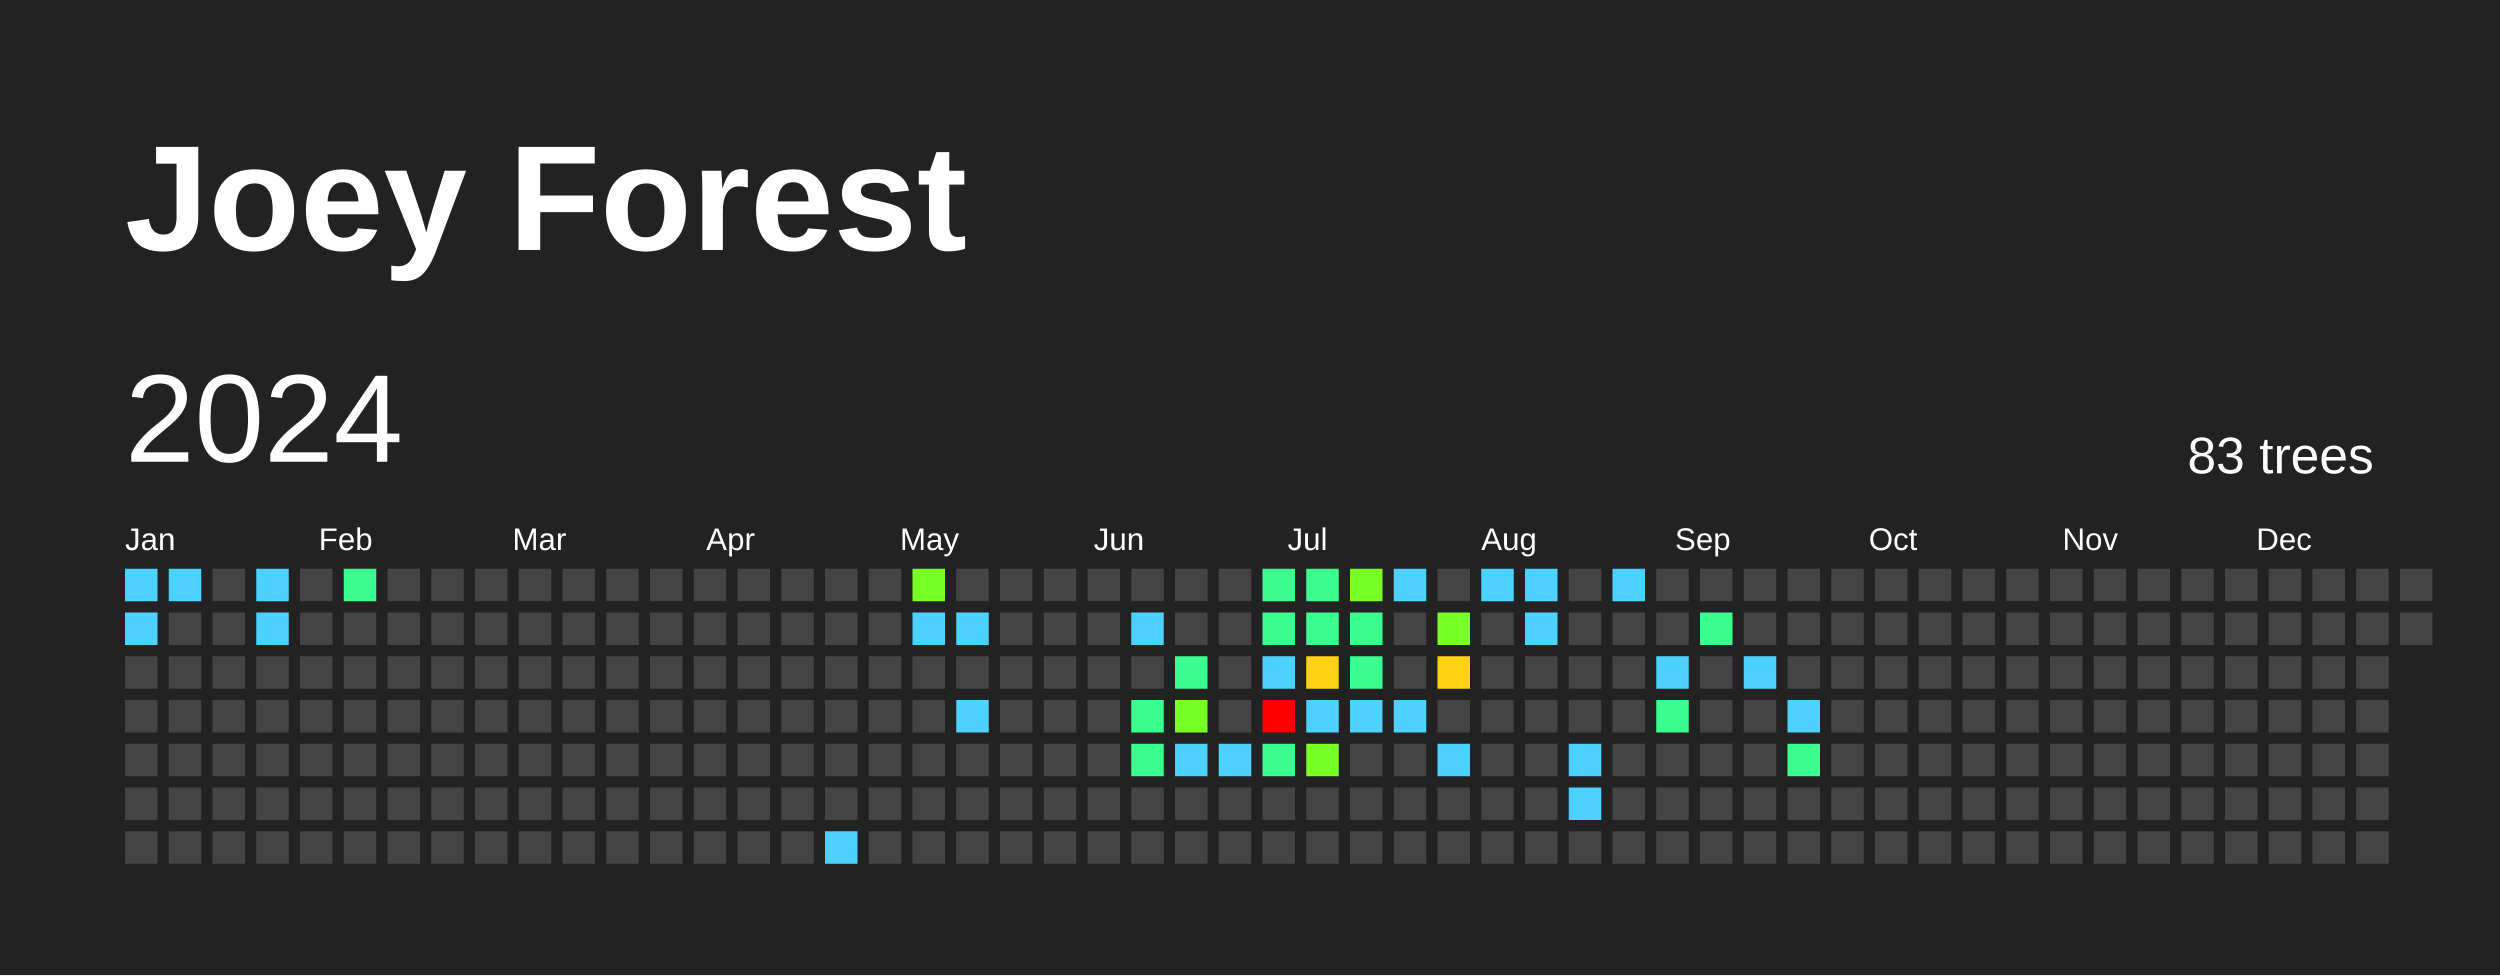
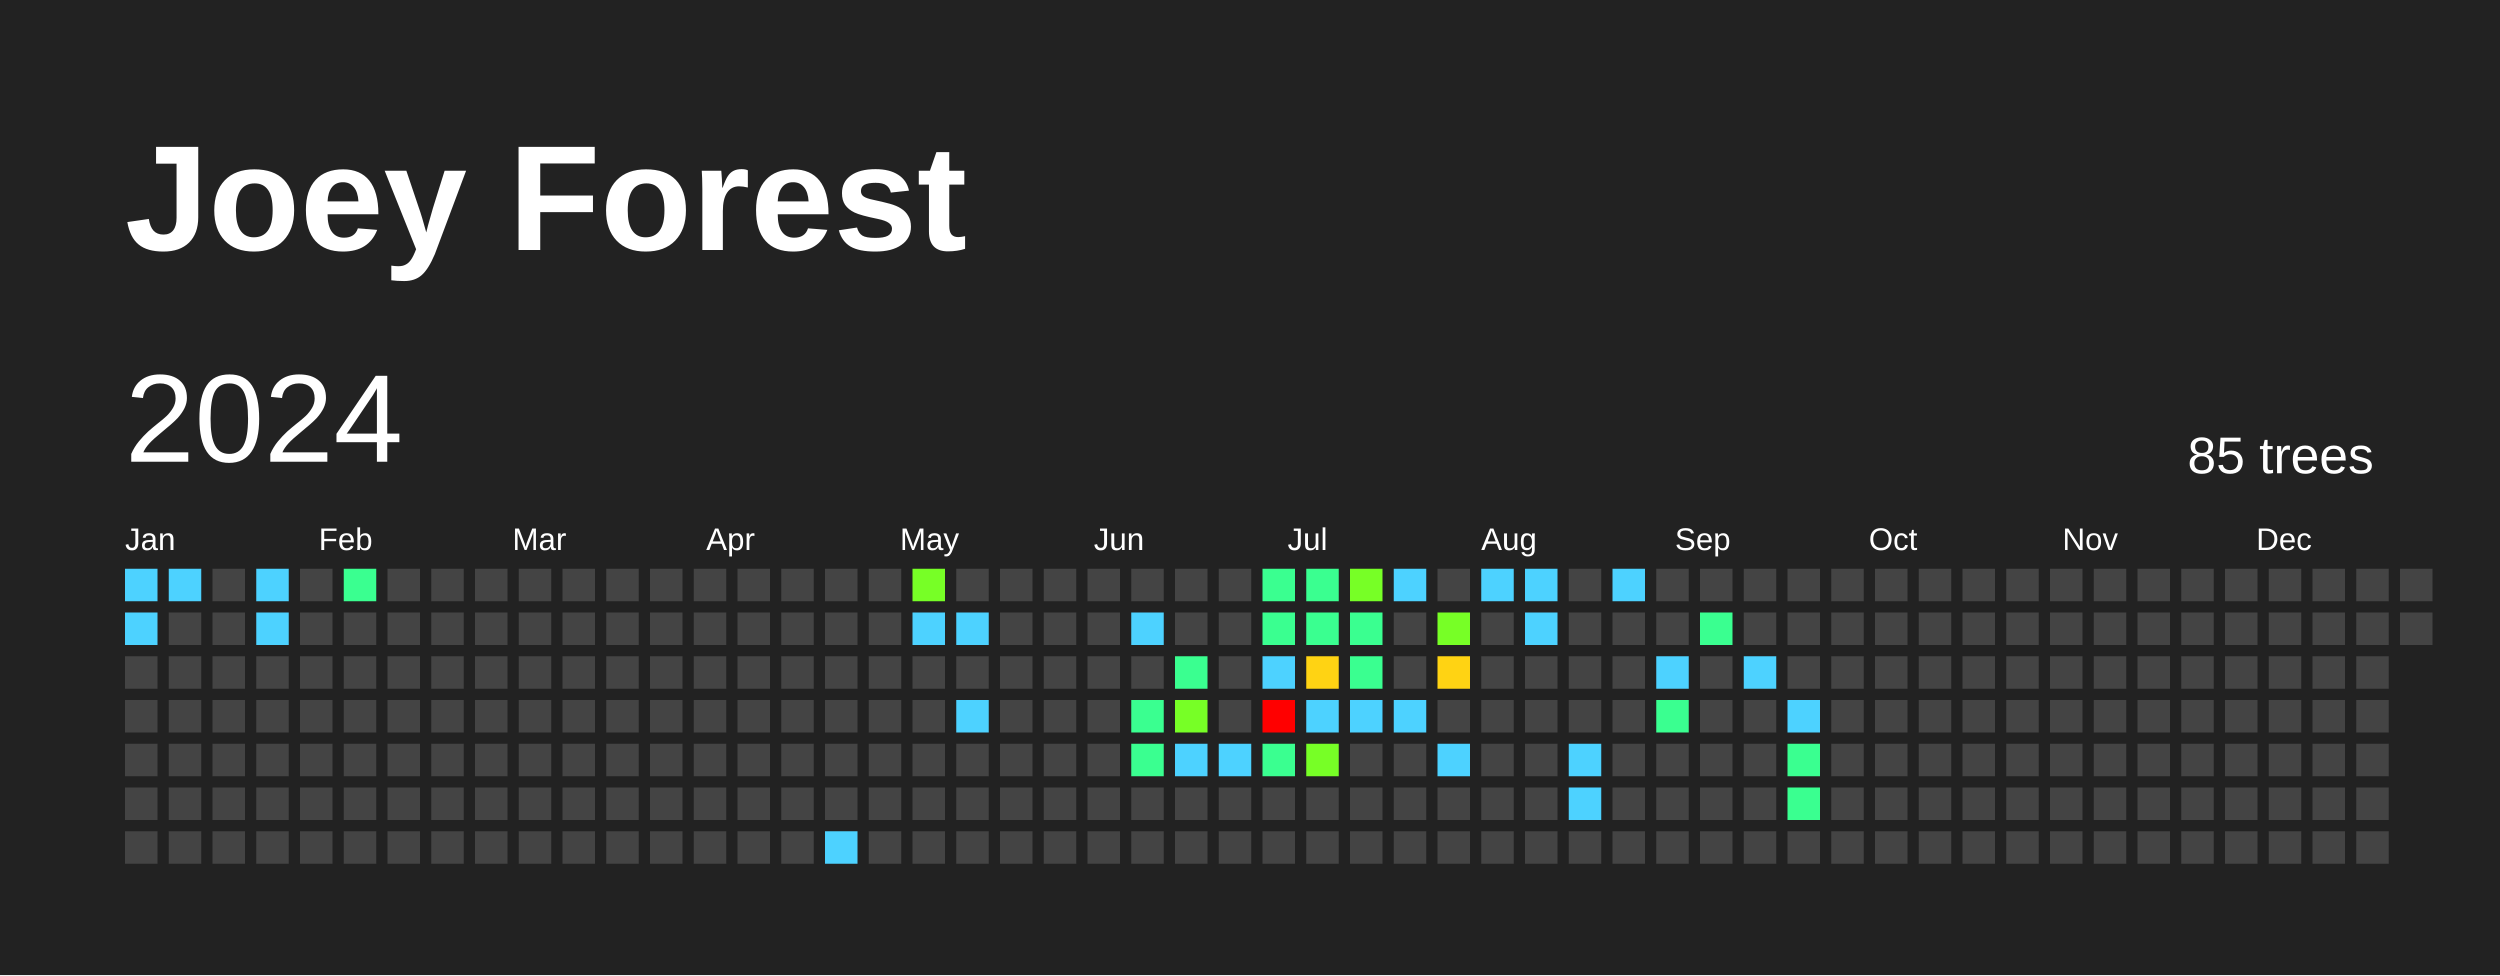
<svg xmlns="http://www.w3.org/2000/svg" baseProfile="full" height="78mm" version="1.1" viewBox="0,0,200,78" width="200mm">
  <defs />
  <rect fill="#222222" height="78" width="200" x="0" y="0" />
  <text fill="#FFFFFF" style="font-size:12px; font-family:Arial; font-weight:bold;" x="10" y="20">Joey Forest</text>
  <text dominant-baseline="hanging" fill="#FFFFFF" style="font-size:10.0px; font-family:Arial;" x="10" y="30">2024</text>
-   <text dominant-baseline="hanging" fill="#FFFFFF" style="font-size:4.125px; font-family:Arial;" x="175" y="35">83 trees</text>
+   <text dominant-baseline="hanging" fill="#FFFFFF" style="font-size:4.125px; font-family:Arial;" x="175" y="35">85 trees</text>
  <text fill="#FFFFFF" style="font-size:2.5px; font-family:Arial" x="10.0" y="44">Jan</text>
  <text fill="#FFFFFF" style="font-size:2.5px; font-family:Arial" x="25.5" y="44">Feb</text>
  <text fill="#FFFFFF" style="font-size:2.5px; font-family:Arial" x="41.0" y="44">Mar</text>
  <text fill="#FFFFFF" style="font-size:2.5px; font-family:Arial" x="56.5" y="44">Apr</text>
  <text fill="#FFFFFF" style="font-size:2.5px; font-family:Arial" x="72.0" y="44">May</text>
  <text fill="#FFFFFF" style="font-size:2.5px; font-family:Arial" x="87.5" y="44">Jun</text>
  <text fill="#FFFFFF" style="font-size:2.5px; font-family:Arial" x="103.0" y="44">Jul</text>
  <text fill="#FFFFFF" style="font-size:2.5px; font-family:Arial" x="118.5" y="44">Aug</text>
  <text fill="#FFFFFF" style="font-size:2.5px; font-family:Arial" x="134.0" y="44">Sep</text>
  <text fill="#FFFFFF" style="font-size:2.5px; font-family:Arial" x="149.5" y="44">Oct</text>
  <text fill="#FFFFFF" style="font-size:2.5px; font-family:Arial" x="165.0" y="44">Nov</text>
  <text fill="#FFFFFF" style="font-size:2.5px; font-family:Arial" x="180.5" y="44">Dec</text>
  <rect fill="#4dd2ff" height="2.6" width="2.6" x="10.0" y="45.5" />
  <rect fill="#4dd2ff" height="2.6" width="2.6" x="10.0" y="49.0" />
  <rect fill="#444444" height="2.6" width="2.6" x="10.0" y="52.5" />
  <rect fill="#444444" height="2.6" width="2.6" x="10.0" y="56.0" />
  <rect fill="#444444" height="2.6" width="2.6" x="10.0" y="59.5" />
  <rect fill="#444444" height="2.6" width="2.6" x="10.0" y="63.0" />
  <rect fill="#444444" height="2.6" width="2.6" x="10.0" y="66.5" />
  <rect fill="#4dd2ff" height="2.6" width="2.6" x="13.5" y="45.5" />
  <rect fill="#444444" height="2.6" width="2.6" x="13.5" y="49.0" />
  <rect fill="#444444" height="2.6" width="2.6" x="13.5" y="52.5" />
  <rect fill="#444444" height="2.6" width="2.6" x="13.5" y="56.0" />
  <rect fill="#444444" height="2.6" width="2.6" x="13.5" y="59.5" />
  <rect fill="#444444" height="2.6" width="2.6" x="13.5" y="63.0" />
  <rect fill="#444444" height="2.6" width="2.6" x="13.5" y="66.5" />
  <rect fill="#444444" height="2.6" width="2.6" x="17.0" y="45.5" />
  <rect fill="#444444" height="2.6" width="2.6" x="17.0" y="49.0" />
  <rect fill="#444444" height="2.6" width="2.6" x="17.0" y="52.5" />
  <rect fill="#444444" height="2.6" width="2.6" x="17.0" y="56.0" />
  <rect fill="#444444" height="2.6" width="2.6" x="17.0" y="59.5" />
  <rect fill="#444444" height="2.6" width="2.6" x="17.0" y="63.0" />
  <rect fill="#444444" height="2.6" width="2.6" x="17.0" y="66.5" />
  <rect fill="#4dd2ff" height="2.6" width="2.6" x="20.5" y="45.5" />
  <rect fill="#4dd2ff" height="2.6" width="2.6" x="20.5" y="49.0" />
  <rect fill="#444444" height="2.6" width="2.6" x="20.5" y="52.5" />
  <rect fill="#444444" height="2.6" width="2.6" x="20.5" y="56.0" />
  <rect fill="#444444" height="2.6" width="2.6" x="20.5" y="59.5" />
  <rect fill="#444444" height="2.6" width="2.6" x="20.5" y="63.0" />
  <rect fill="#444444" height="2.6" width="2.6" x="20.5" y="66.5" />
  <rect fill="#444444" height="2.6" width="2.6" x="24.0" y="45.5" />
  <rect fill="#444444" height="2.6" width="2.6" x="24.0" y="49.0" />
  <rect fill="#444444" height="2.6" width="2.6" x="24.0" y="52.5" />
  <rect fill="#444444" height="2.6" width="2.6" x="24.0" y="56.0" />
  <rect fill="#444444" height="2.6" width="2.6" x="24.0" y="59.5" />
  <rect fill="#444444" height="2.6" width="2.6" x="24.0" y="63.0" />
  <rect fill="#444444" height="2.6" width="2.6" x="24.0" y="66.5" />
  <rect fill="#3aff90" height="2.6" width="2.6" x="27.5" y="45.5" />
  <rect fill="#444444" height="2.6" width="2.6" x="27.5" y="49.0" />
  <rect fill="#444444" height="2.6" width="2.6" x="27.5" y="52.5" />
  <rect fill="#444444" height="2.6" width="2.6" x="27.5" y="56.0" />
  <rect fill="#444444" height="2.6" width="2.6" x="27.5" y="59.5" />
  <rect fill="#444444" height="2.6" width="2.6" x="27.5" y="63.0" />
  <rect fill="#444444" height="2.6" width="2.6" x="27.5" y="66.5" />
  <rect fill="#444444" height="2.6" width="2.6" x="31.0" y="45.5" />
  <rect fill="#444444" height="2.6" width="2.6" x="31.0" y="49.0" />
  <rect fill="#444444" height="2.6" width="2.6" x="31.0" y="52.5" />
  <rect fill="#444444" height="2.6" width="2.6" x="31.0" y="56.0" />
  <rect fill="#444444" height="2.6" width="2.6" x="31.0" y="59.5" />
  <rect fill="#444444" height="2.6" width="2.6" x="31.0" y="63.0" />
  <rect fill="#444444" height="2.6" width="2.6" x="31.0" y="66.5" />
  <rect fill="#444444" height="2.6" width="2.6" x="34.5" y="45.5" />
  <rect fill="#444444" height="2.6" width="2.6" x="34.5" y="49.0" />
  <rect fill="#444444" height="2.6" width="2.6" x="34.5" y="52.5" />
  <rect fill="#444444" height="2.6" width="2.6" x="34.5" y="56.0" />
  <rect fill="#444444" height="2.6" width="2.6" x="34.5" y="59.5" />
  <rect fill="#444444" height="2.6" width="2.6" x="34.5" y="63.0" />
  <rect fill="#444444" height="2.6" width="2.6" x="34.5" y="66.5" />
  <rect fill="#444444" height="2.6" width="2.6" x="38.0" y="45.5" />
  <rect fill="#444444" height="2.6" width="2.6" x="38.0" y="49.0" />
  <rect fill="#444444" height="2.6" width="2.6" x="38.0" y="52.5" />
  <rect fill="#444444" height="2.6" width="2.6" x="38.0" y="56.0" />
  <rect fill="#444444" height="2.6" width="2.6" x="38.0" y="59.5" />
  <rect fill="#444444" height="2.6" width="2.6" x="38.0" y="63.0" />
  <rect fill="#444444" height="2.6" width="2.6" x="38.0" y="66.5" />
  <rect fill="#444444" height="2.6" width="2.6" x="41.5" y="45.5" />
  <rect fill="#444444" height="2.6" width="2.6" x="41.5" y="49.0" />
  <rect fill="#444444" height="2.6" width="2.6" x="41.5" y="52.5" />
  <rect fill="#444444" height="2.6" width="2.6" x="41.5" y="56.0" />
  <rect fill="#444444" height="2.6" width="2.6" x="41.5" y="59.5" />
  <rect fill="#444444" height="2.6" width="2.6" x="41.5" y="63.0" />
  <rect fill="#444444" height="2.6" width="2.6" x="41.5" y="66.5" />
  <rect fill="#444444" height="2.6" width="2.6" x="45.0" y="45.5" />
  <rect fill="#444444" height="2.6" width="2.6" x="45.0" y="49.0" />
  <rect fill="#444444" height="2.6" width="2.6" x="45.0" y="52.5" />
  <rect fill="#444444" height="2.6" width="2.6" x="45.0" y="56.0" />
  <rect fill="#444444" height="2.6" width="2.6" x="45.0" y="59.5" />
  <rect fill="#444444" height="2.6" width="2.6" x="45.0" y="63.0" />
  <rect fill="#444444" height="2.6" width="2.6" x="45.0" y="66.5" />
  <rect fill="#444444" height="2.6" width="2.6" x="48.5" y="45.5" />
  <rect fill="#444444" height="2.6" width="2.6" x="48.5" y="49.0" />
  <rect fill="#444444" height="2.6" width="2.6" x="48.5" y="52.5" />
  <rect fill="#444444" height="2.6" width="2.6" x="48.5" y="56.0" />
  <rect fill="#444444" height="2.6" width="2.6" x="48.5" y="59.5" />
  <rect fill="#444444" height="2.6" width="2.6" x="48.5" y="63.0" />
  <rect fill="#444444" height="2.6" width="2.6" x="48.5" y="66.5" />
  <rect fill="#444444" height="2.6" width="2.6" x="52.0" y="45.5" />
  <rect fill="#444444" height="2.6" width="2.6" x="52.0" y="49.0" />
  <rect fill="#444444" height="2.6" width="2.6" x="52.0" y="52.5" />
  <rect fill="#444444" height="2.6" width="2.6" x="52.0" y="56.0" />
  <rect fill="#444444" height="2.6" width="2.6" x="52.0" y="59.5" />
  <rect fill="#444444" height="2.6" width="2.6" x="52.0" y="63.0" />
  <rect fill="#444444" height="2.6" width="2.6" x="52.0" y="66.5" />
  <rect fill="#444444" height="2.6" width="2.6" x="55.5" y="45.5" />
  <rect fill="#444444" height="2.6" width="2.6" x="55.5" y="49.0" />
  <rect fill="#444444" height="2.6" width="2.6" x="55.5" y="52.5" />
  <rect fill="#444444" height="2.6" width="2.6" x="55.5" y="56.0" />
  <rect fill="#444444" height="2.6" width="2.6" x="55.5" y="59.5" />
  <rect fill="#444444" height="2.6" width="2.6" x="55.5" y="63.0" />
  <rect fill="#444444" height="2.6" width="2.6" x="55.5" y="66.5" />
  <rect fill="#444444" height="2.6" width="2.6" x="59.0" y="45.5" />
  <rect fill="#444444" height="2.6" width="2.6" x="59.0" y="49.0" />
  <rect fill="#444444" height="2.6" width="2.6" x="59.0" y="52.5" />
  <rect fill="#444444" height="2.6" width="2.6" x="59.0" y="56.0" />
  <rect fill="#444444" height="2.6" width="2.6" x="59.0" y="59.5" />
  <rect fill="#444444" height="2.6" width="2.6" x="59.0" y="63.0" />
  <rect fill="#444444" height="2.6" width="2.6" x="59.0" y="66.5" />
  <rect fill="#444444" height="2.6" width="2.6" x="62.5" y="45.5" />
  <rect fill="#444444" height="2.6" width="2.6" x="62.5" y="49.0" />
  <rect fill="#444444" height="2.6" width="2.6" x="62.5" y="52.5" />
  <rect fill="#444444" height="2.6" width="2.6" x="62.5" y="56.0" />
  <rect fill="#444444" height="2.6" width="2.6" x="62.5" y="59.5" />
  <rect fill="#444444" height="2.6" width="2.6" x="62.5" y="63.0" />
  <rect fill="#444444" height="2.6" width="2.6" x="62.5" y="66.5" />
  <rect fill="#444444" height="2.6" width="2.6" x="66.0" y="45.5" />
  <rect fill="#444444" height="2.6" width="2.6" x="66.0" y="49.0" />
  <rect fill="#444444" height="2.6" width="2.6" x="66.0" y="52.5" />
  <rect fill="#444444" height="2.6" width="2.6" x="66.0" y="56.0" />
  <rect fill="#444444" height="2.6" width="2.6" x="66.0" y="59.5" />
  <rect fill="#444444" height="2.6" width="2.6" x="66.0" y="63.0" />
  <rect fill="#4dd2ff" height="2.6" width="2.6" x="66.0" y="66.5" />
  <rect fill="#444444" height="2.6" width="2.6" x="69.5" y="45.5" />
  <rect fill="#444444" height="2.6" width="2.6" x="69.5" y="49.0" />
  <rect fill="#444444" height="2.6" width="2.6" x="69.5" y="52.5" />
  <rect fill="#444444" height="2.6" width="2.6" x="69.5" y="56.0" />
  <rect fill="#444444" height="2.6" width="2.6" x="69.5" y="59.5" />
  <rect fill="#444444" height="2.6" width="2.6" x="69.5" y="63.0" />
  <rect fill="#444444" height="2.6" width="2.6" x="69.5" y="66.5" />
  <rect fill="#77ff26" height="2.6" width="2.6" x="73.0" y="45.5" />
  <rect fill="#4dd2ff" height="2.6" width="2.6" x="73.0" y="49.0" />
  <rect fill="#444444" height="2.6" width="2.6" x="73.0" y="52.5" />
  <rect fill="#444444" height="2.6" width="2.6" x="73.0" y="56.0" />
  <rect fill="#444444" height="2.6" width="2.6" x="73.0" y="59.5" />
  <rect fill="#444444" height="2.6" width="2.6" x="73.0" y="63.0" />
  <rect fill="#444444" height="2.6" width="2.6" x="73.0" y="66.5" />
  <rect fill="#444444" height="2.6" width="2.6" x="76.5" y="45.5" />
  <rect fill="#4dd2ff" height="2.6" width="2.6" x="76.5" y="49.0" />
  <rect fill="#444444" height="2.6" width="2.6" x="76.5" y="52.5" />
  <rect fill="#4dd2ff" height="2.6" width="2.6" x="76.5" y="56.0" />
  <rect fill="#444444" height="2.6" width="2.6" x="76.5" y="59.5" />
  <rect fill="#444444" height="2.6" width="2.6" x="76.5" y="63.0" />
  <rect fill="#444444" height="2.6" width="2.6" x="76.5" y="66.5" />
  <rect fill="#444444" height="2.6" width="2.6" x="80.0" y="45.5" />
  <rect fill="#444444" height="2.6" width="2.6" x="80.0" y="49.0" />
  <rect fill="#444444" height="2.6" width="2.6" x="80.0" y="52.5" />
  <rect fill="#444444" height="2.6" width="2.6" x="80.0" y="56.0" />
  <rect fill="#444444" height="2.6" width="2.6" x="80.0" y="59.5" />
  <rect fill="#444444" height="2.6" width="2.6" x="80.0" y="63.0" />
  <rect fill="#444444" height="2.6" width="2.6" x="80.0" y="66.5" />
  <rect fill="#444444" height="2.6" width="2.6" x="83.5" y="45.5" />
  <rect fill="#444444" height="2.6" width="2.6" x="83.5" y="49.0" />
  <rect fill="#444444" height="2.6" width="2.6" x="83.5" y="52.5" />
  <rect fill="#444444" height="2.6" width="2.6" x="83.5" y="56.0" />
  <rect fill="#444444" height="2.6" width="2.6" x="83.5" y="59.5" />
  <rect fill="#444444" height="2.6" width="2.6" x="83.5" y="63.0" />
  <rect fill="#444444" height="2.6" width="2.6" x="83.5" y="66.5" />
  <rect fill="#444444" height="2.6" width="2.6" x="87.0" y="45.5" />
  <rect fill="#444444" height="2.6" width="2.6" x="87.0" y="49.0" />
  <rect fill="#444444" height="2.6" width="2.6" x="87.0" y="52.5" />
  <rect fill="#444444" height="2.6" width="2.6" x="87.0" y="56.0" />
  <rect fill="#444444" height="2.6" width="2.6" x="87.0" y="59.5" />
  <rect fill="#444444" height="2.6" width="2.6" x="87.0" y="63.0" />
  <rect fill="#444444" height="2.6" width="2.6" x="87.0" y="66.5" />
  <rect fill="#444444" height="2.6" width="2.6" x="90.5" y="45.5" />
  <rect fill="#4dd2ff" height="2.6" width="2.6" x="90.5" y="49.0" />
  <rect fill="#444444" height="2.6" width="2.6" x="90.5" y="52.5" />
  <rect fill="#3aff90" height="2.6" width="2.6" x="90.5" y="56.0" />
  <rect fill="#3aff90" height="2.6" width="2.6" x="90.5" y="59.5" />
  <rect fill="#444444" height="2.6" width="2.6" x="90.5" y="63.0" />
  <rect fill="#444444" height="2.6" width="2.6" x="90.5" y="66.5" />
  <rect fill="#444444" height="2.6" width="2.6" x="94.0" y="45.5" />
  <rect fill="#444444" height="2.6" width="2.6" x="94.0" y="49.0" />
  <rect fill="#3aff90" height="2.6" width="2.6" x="94.0" y="52.5" />
  <rect fill="#77ff26" height="2.6" width="2.6" x="94.0" y="56.0" />
  <rect fill="#4dd2ff" height="2.6" width="2.6" x="94.0" y="59.5" />
  <rect fill="#444444" height="2.6" width="2.6" x="94.0" y="63.0" />
  <rect fill="#444444" height="2.6" width="2.6" x="94.0" y="66.5" />
  <rect fill="#444444" height="2.6" width="2.6" x="97.5" y="45.5" />
  <rect fill="#444444" height="2.6" width="2.6" x="97.5" y="49.0" />
  <rect fill="#444444" height="2.6" width="2.6" x="97.5" y="52.5" />
  <rect fill="#444444" height="2.6" width="2.6" x="97.5" y="56.0" />
  <rect fill="#4dd2ff" height="2.6" width="2.6" x="97.5" y="59.5" />
  <rect fill="#444444" height="2.6" width="2.6" x="97.5" y="63.0" />
  <rect fill="#444444" height="2.6" width="2.6" x="97.5" y="66.5" />
  <rect fill="#3aff90" height="2.6" width="2.6" x="101.0" y="45.5" />
  <rect fill="#3aff90" height="2.6" width="2.6" x="101.0" y="49.0" />
  <rect fill="#4dd2ff" height="2.6" width="2.6" x="101.0" y="52.5" />
  <rect fill="red" height="2.6" width="2.6" x="101.0" y="56.0" />
  <rect fill="#3aff90" height="2.6" width="2.6" x="101.0" y="59.5" />
  <rect fill="#444444" height="2.6" width="2.6" x="101.0" y="63.0" />
  <rect fill="#444444" height="2.6" width="2.6" x="101.0" y="66.5" />
  <rect fill="#3aff90" height="2.6" width="2.6" x="104.5" y="45.5" />
  <rect fill="#3aff90" height="2.6" width="2.6" x="104.5" y="49.0" />
  <rect fill="#ffd313" height="2.6" width="2.6" x="104.5" y="52.5" />
  <rect fill="#4dd2ff" height="2.6" width="2.6" x="104.5" y="56.0" />
  <rect fill="#77ff26" height="2.6" width="2.6" x="104.5" y="59.5" />
  <rect fill="#444444" height="2.6" width="2.6" x="104.5" y="63.0" />
  <rect fill="#444444" height="2.6" width="2.6" x="104.5" y="66.5" />
  <rect fill="#77ff26" height="2.6" width="2.6" x="108.0" y="45.5" />
  <rect fill="#3aff90" height="2.6" width="2.6" x="108.0" y="49.0" />
  <rect fill="#3aff90" height="2.6" width="2.6" x="108.0" y="52.5" />
  <rect fill="#4dd2ff" height="2.6" width="2.6" x="108.0" y="56.0" />
  <rect fill="#444444" height="2.6" width="2.6" x="108.0" y="59.5" />
  <rect fill="#444444" height="2.6" width="2.6" x="108.0" y="63.0" />
  <rect fill="#444444" height="2.6" width="2.6" x="108.0" y="66.5" />
  <rect fill="#4dd2ff" height="2.6" width="2.6" x="111.5" y="45.5" />
  <rect fill="#444444" height="2.6" width="2.6" x="111.5" y="49.0" />
  <rect fill="#444444" height="2.6" width="2.6" x="111.5" y="52.5" />
  <rect fill="#4dd2ff" height="2.6" width="2.6" x="111.5" y="56.0" />
  <rect fill="#444444" height="2.6" width="2.6" x="111.5" y="59.5" />
  <rect fill="#444444" height="2.6" width="2.6" x="111.5" y="63.0" />
  <rect fill="#444444" height="2.6" width="2.6" x="111.5" y="66.5" />
  <rect fill="#444444" height="2.6" width="2.6" x="115.0" y="45.5" />
  <rect fill="#77ff26" height="2.6" width="2.6" x="115.0" y="49.0" />
  <rect fill="#ffd313" height="2.6" width="2.6" x="115.0" y="52.5" />
  <rect fill="#444444" height="2.6" width="2.6" x="115.0" y="56.0" />
  <rect fill="#4dd2ff" height="2.6" width="2.6" x="115.0" y="59.5" />
  <rect fill="#444444" height="2.6" width="2.6" x="115.0" y="63.0" />
  <rect fill="#444444" height="2.6" width="2.6" x="115.0" y="66.5" />
  <rect fill="#4dd2ff" height="2.6" width="2.6" x="118.5" y="45.5" />
  <rect fill="#444444" height="2.6" width="2.6" x="118.5" y="49.0" />
  <rect fill="#444444" height="2.6" width="2.6" x="118.5" y="52.5" />
  <rect fill="#444444" height="2.6" width="2.6" x="118.5" y="56.0" />
  <rect fill="#444444" height="2.6" width="2.6" x="118.5" y="59.5" />
  <rect fill="#444444" height="2.6" width="2.6" x="118.5" y="63.0" />
  <rect fill="#444444" height="2.6" width="2.6" x="118.5" y="66.5" />
  <rect fill="#4dd2ff" height="2.6" width="2.6" x="122.0" y="45.5" />
  <rect fill="#4dd2ff" height="2.6" width="2.6" x="122.0" y="49.0" />
  <rect fill="#444444" height="2.6" width="2.6" x="122.0" y="52.5" />
  <rect fill="#444444" height="2.6" width="2.6" x="122.0" y="56.0" />
  <rect fill="#444444" height="2.6" width="2.6" x="122.0" y="59.5" />
  <rect fill="#444444" height="2.6" width="2.6" x="122.0" y="63.0" />
  <rect fill="#444444" height="2.6" width="2.6" x="122.0" y="66.5" />
  <rect fill="#444444" height="2.6" width="2.6" x="125.5" y="45.5" />
  <rect fill="#444444" height="2.6" width="2.6" x="125.5" y="49.0" />
  <rect fill="#444444" height="2.6" width="2.6" x="125.5" y="52.5" />
  <rect fill="#444444" height="2.6" width="2.6" x="125.5" y="56.0" />
  <rect fill="#4dd2ff" height="2.6" width="2.6" x="125.5" y="59.5" />
  <rect fill="#4dd2ff" height="2.6" width="2.6" x="125.5" y="63.0" />
  <rect fill="#444444" height="2.6" width="2.6" x="125.5" y="66.5" />
  <rect fill="#4dd2ff" height="2.6" width="2.6" x="129.0" y="45.5" />
  <rect fill="#444444" height="2.6" width="2.6" x="129.0" y="49.0" />
  <rect fill="#444444" height="2.6" width="2.6" x="129.0" y="52.5" />
  <rect fill="#444444" height="2.6" width="2.6" x="129.0" y="56.0" />
  <rect fill="#444444" height="2.6" width="2.6" x="129.0" y="59.5" />
  <rect fill="#444444" height="2.6" width="2.6" x="129.0" y="63.0" />
  <rect fill="#444444" height="2.6" width="2.6" x="129.0" y="66.5" />
  <rect fill="#444444" height="2.6" width="2.6" x="132.5" y="45.5" />
  <rect fill="#444444" height="2.6" width="2.6" x="132.5" y="49.0" />
  <rect fill="#4dd2ff" height="2.6" width="2.6" x="132.5" y="52.5" />
  <rect fill="#3aff90" height="2.6" width="2.6" x="132.5" y="56.0" />
  <rect fill="#444444" height="2.6" width="2.6" x="132.5" y="59.5" />
  <rect fill="#444444" height="2.6" width="2.6" x="132.5" y="63.0" />
  <rect fill="#444444" height="2.6" width="2.6" x="132.5" y="66.5" />
  <rect fill="#444444" height="2.6" width="2.6" x="136.0" y="45.5" />
  <rect fill="#3aff90" height="2.6" width="2.6" x="136.0" y="49.0" />
  <rect fill="#444444" height="2.6" width="2.6" x="136.0" y="52.5" />
  <rect fill="#444444" height="2.6" width="2.6" x="136.0" y="56.0" />
  <rect fill="#444444" height="2.6" width="2.6" x="136.0" y="59.5" />
  <rect fill="#444444" height="2.6" width="2.6" x="136.0" y="63.0" />
  <rect fill="#444444" height="2.6" width="2.6" x="136.0" y="66.5" />
  <rect fill="#444444" height="2.6" width="2.6" x="139.5" y="45.5" />
  <rect fill="#444444" height="2.6" width="2.6" x="139.5" y="49.0" />
  <rect fill="#4dd2ff" height="2.6" width="2.6" x="139.5" y="52.5" />
  <rect fill="#444444" height="2.6" width="2.6" x="139.5" y="56.0" />
  <rect fill="#444444" height="2.6" width="2.6" x="139.5" y="59.5" />
  <rect fill="#444444" height="2.6" width="2.6" x="139.5" y="63.0" />
  <rect fill="#444444" height="2.6" width="2.6" x="139.5" y="66.5" />
  <rect fill="#444444" height="2.6" width="2.6" x="143.0" y="45.5" />
  <rect fill="#444444" height="2.6" width="2.6" x="143.0" y="49.0" />
  <rect fill="#444444" height="2.6" width="2.6" x="143.0" y="52.5" />
  <rect fill="#4dd2ff" height="2.6" width="2.6" x="143.0" y="56.0" />
  <rect fill="#3aff90" height="2.6" width="2.6" x="143.0" y="59.5" />
-   <rect fill="#444444" height="2.6" width="2.6" x="143.0" y="63.0" />
+   <rect fill="#3aff90" height="2.6" width="2.6" x="143.0" y="63.0" />
  <rect fill="#444444" height="2.6" width="2.6" x="143.0" y="66.5" />
  <rect fill="#444444" height="2.6" width="2.6" x="146.5" y="45.5" />
  <rect fill="#444444" height="2.6" width="2.6" x="146.5" y="49.0" />
  <rect fill="#444444" height="2.6" width="2.6" x="146.5" y="52.5" />
  <rect fill="#444444" height="2.6" width="2.6" x="146.5" y="56.0" />
  <rect fill="#444444" height="2.6" width="2.6" x="146.5" y="59.5" />
  <rect fill="#444444" height="2.6" width="2.6" x="146.5" y="63.0" />
  <rect fill="#444444" height="2.6" width="2.6" x="146.5" y="66.5" />
  <rect fill="#444444" height="2.6" width="2.6" x="150.0" y="45.5" />
  <rect fill="#444444" height="2.6" width="2.6" x="150.0" y="49.0" />
  <rect fill="#444444" height="2.6" width="2.6" x="150.0" y="52.5" />
  <rect fill="#444444" height="2.6" width="2.6" x="150.0" y="56.0" />
  <rect fill="#444444" height="2.6" width="2.6" x="150.0" y="59.5" />
  <rect fill="#444444" height="2.6" width="2.6" x="150.0" y="63.0" />
  <rect fill="#444444" height="2.6" width="2.6" x="150.0" y="66.5" />
  <rect fill="#444444" height="2.6" width="2.6" x="153.5" y="45.5" />
  <rect fill="#444444" height="2.6" width="2.6" x="153.5" y="49.0" />
  <rect fill="#444444" height="2.6" width="2.6" x="153.5" y="52.5" />
  <rect fill="#444444" height="2.6" width="2.6" x="153.5" y="56.0" />
  <rect fill="#444444" height="2.6" width="2.6" x="153.5" y="59.5" />
  <rect fill="#444444" height="2.6" width="2.6" x="153.5" y="63.0" />
  <rect fill="#444444" height="2.6" width="2.6" x="153.5" y="66.5" />
  <rect fill="#444444" height="2.6" width="2.6" x="157.0" y="45.5" />
  <rect fill="#444444" height="2.6" width="2.6" x="157.0" y="49.0" />
  <rect fill="#444444" height="2.6" width="2.6" x="157.0" y="52.5" />
  <rect fill="#444444" height="2.6" width="2.6" x="157.0" y="56.0" />
  <rect fill="#444444" height="2.6" width="2.6" x="157.0" y="59.5" />
  <rect fill="#444444" height="2.6" width="2.6" x="157.0" y="63.0" />
  <rect fill="#444444" height="2.6" width="2.6" x="157.0" y="66.5" />
  <rect fill="#444444" height="2.6" width="2.6" x="160.5" y="45.5" />
  <rect fill="#444444" height="2.6" width="2.6" x="160.5" y="49.0" />
  <rect fill="#444444" height="2.6" width="2.6" x="160.5" y="52.5" />
  <rect fill="#444444" height="2.6" width="2.6" x="160.5" y="56.0" />
  <rect fill="#444444" height="2.6" width="2.6" x="160.5" y="59.5" />
  <rect fill="#444444" height="2.6" width="2.6" x="160.5" y="63.0" />
  <rect fill="#444444" height="2.6" width="2.6" x="160.5" y="66.5" />
  <rect fill="#444444" height="2.6" width="2.6" x="164.0" y="45.5" />
  <rect fill="#444444" height="2.6" width="2.6" x="164.0" y="49.0" />
  <rect fill="#444444" height="2.6" width="2.6" x="164.0" y="52.5" />
  <rect fill="#444444" height="2.6" width="2.6" x="164.0" y="56.0" />
  <rect fill="#444444" height="2.6" width="2.6" x="164.0" y="59.5" />
  <rect fill="#444444" height="2.6" width="2.6" x="164.0" y="63.0" />
  <rect fill="#444444" height="2.6" width="2.6" x="164.0" y="66.5" />
  <rect fill="#444444" height="2.6" width="2.6" x="167.5" y="45.5" />
  <rect fill="#444444" height="2.6" width="2.6" x="167.5" y="49.0" />
  <rect fill="#444444" height="2.6" width="2.6" x="167.5" y="52.5" />
  <rect fill="#444444" height="2.6" width="2.6" x="167.5" y="56.0" />
  <rect fill="#444444" height="2.6" width="2.6" x="167.5" y="59.5" />
  <rect fill="#444444" height="2.6" width="2.6" x="167.5" y="63.0" />
  <rect fill="#444444" height="2.6" width="2.6" x="167.5" y="66.5" />
  <rect fill="#444444" height="2.6" width="2.6" x="171.0" y="45.5" />
  <rect fill="#444444" height="2.6" width="2.6" x="171.0" y="49.0" />
  <rect fill="#444444" height="2.6" width="2.6" x="171.0" y="52.5" />
  <rect fill="#444444" height="2.6" width="2.6" x="171.0" y="56.0" />
  <rect fill="#444444" height="2.6" width="2.6" x="171.0" y="59.5" />
  <rect fill="#444444" height="2.6" width="2.6" x="171.0" y="63.0" />
  <rect fill="#444444" height="2.6" width="2.6" x="171.0" y="66.5" />
  <rect fill="#444444" height="2.6" width="2.6" x="174.5" y="45.5" />
  <rect fill="#444444" height="2.6" width="2.6" x="174.5" y="49.0" />
  <rect fill="#444444" height="2.6" width="2.6" x="174.5" y="52.5" />
  <rect fill="#444444" height="2.6" width="2.6" x="174.5" y="56.0" />
  <rect fill="#444444" height="2.6" width="2.6" x="174.5" y="59.5" />
  <rect fill="#444444" height="2.6" width="2.6" x="174.5" y="63.0" />
  <rect fill="#444444" height="2.6" width="2.6" x="174.5" y="66.5" />
  <rect fill="#444444" height="2.6" width="2.6" x="178.0" y="45.5" />
  <rect fill="#444444" height="2.6" width="2.6" x="178.0" y="49.0" />
  <rect fill="#444444" height="2.6" width="2.6" x="178.0" y="52.5" />
  <rect fill="#444444" height="2.6" width="2.6" x="178.0" y="56.0" />
  <rect fill="#444444" height="2.6" width="2.6" x="178.0" y="59.5" />
  <rect fill="#444444" height="2.6" width="2.6" x="178.0" y="63.0" />
  <rect fill="#444444" height="2.6" width="2.6" x="178.0" y="66.5" />
  <rect fill="#444444" height="2.6" width="2.6" x="181.5" y="45.5" />
  <rect fill="#444444" height="2.6" width="2.6" x="181.5" y="49.0" />
  <rect fill="#444444" height="2.6" width="2.6" x="181.5" y="52.5" />
  <rect fill="#444444" height="2.6" width="2.6" x="181.5" y="56.0" />
  <rect fill="#444444" height="2.6" width="2.6" x="181.5" y="59.5" />
  <rect fill="#444444" height="2.6" width="2.6" x="181.5" y="63.0" />
  <rect fill="#444444" height="2.6" width="2.6" x="181.5" y="66.5" />
  <rect fill="#444444" height="2.6" width="2.6" x="185.0" y="45.5" />
  <rect fill="#444444" height="2.6" width="2.6" x="185.0" y="49.0" />
  <rect fill="#444444" height="2.6" width="2.6" x="185.0" y="52.5" />
  <rect fill="#444444" height="2.6" width="2.6" x="185.0" y="56.0" />
  <rect fill="#444444" height="2.6" width="2.6" x="185.0" y="59.5" />
  <rect fill="#444444" height="2.6" width="2.6" x="185.0" y="63.0" />
  <rect fill="#444444" height="2.6" width="2.6" x="185.0" y="66.5" />
  <rect fill="#444444" height="2.6" width="2.6" x="188.5" y="45.5" />
  <rect fill="#444444" height="2.6" width="2.6" x="188.5" y="49.0" />
  <rect fill="#444444" height="2.6" width="2.6" x="188.5" y="52.5" />
  <rect fill="#444444" height="2.6" width="2.6" x="188.5" y="56.0" />
  <rect fill="#444444" height="2.6" width="2.6" x="188.5" y="59.5" />
  <rect fill="#444444" height="2.6" width="2.6" x="188.5" y="63.0" />
  <rect fill="#444444" height="2.6" width="2.6" x="188.5" y="66.5" />
  <rect fill="#444444" height="2.6" width="2.6" x="192.0" y="45.5" />
  <rect fill="#444444" height="2.6" width="2.6" x="192.0" y="49.0" />
</svg>
